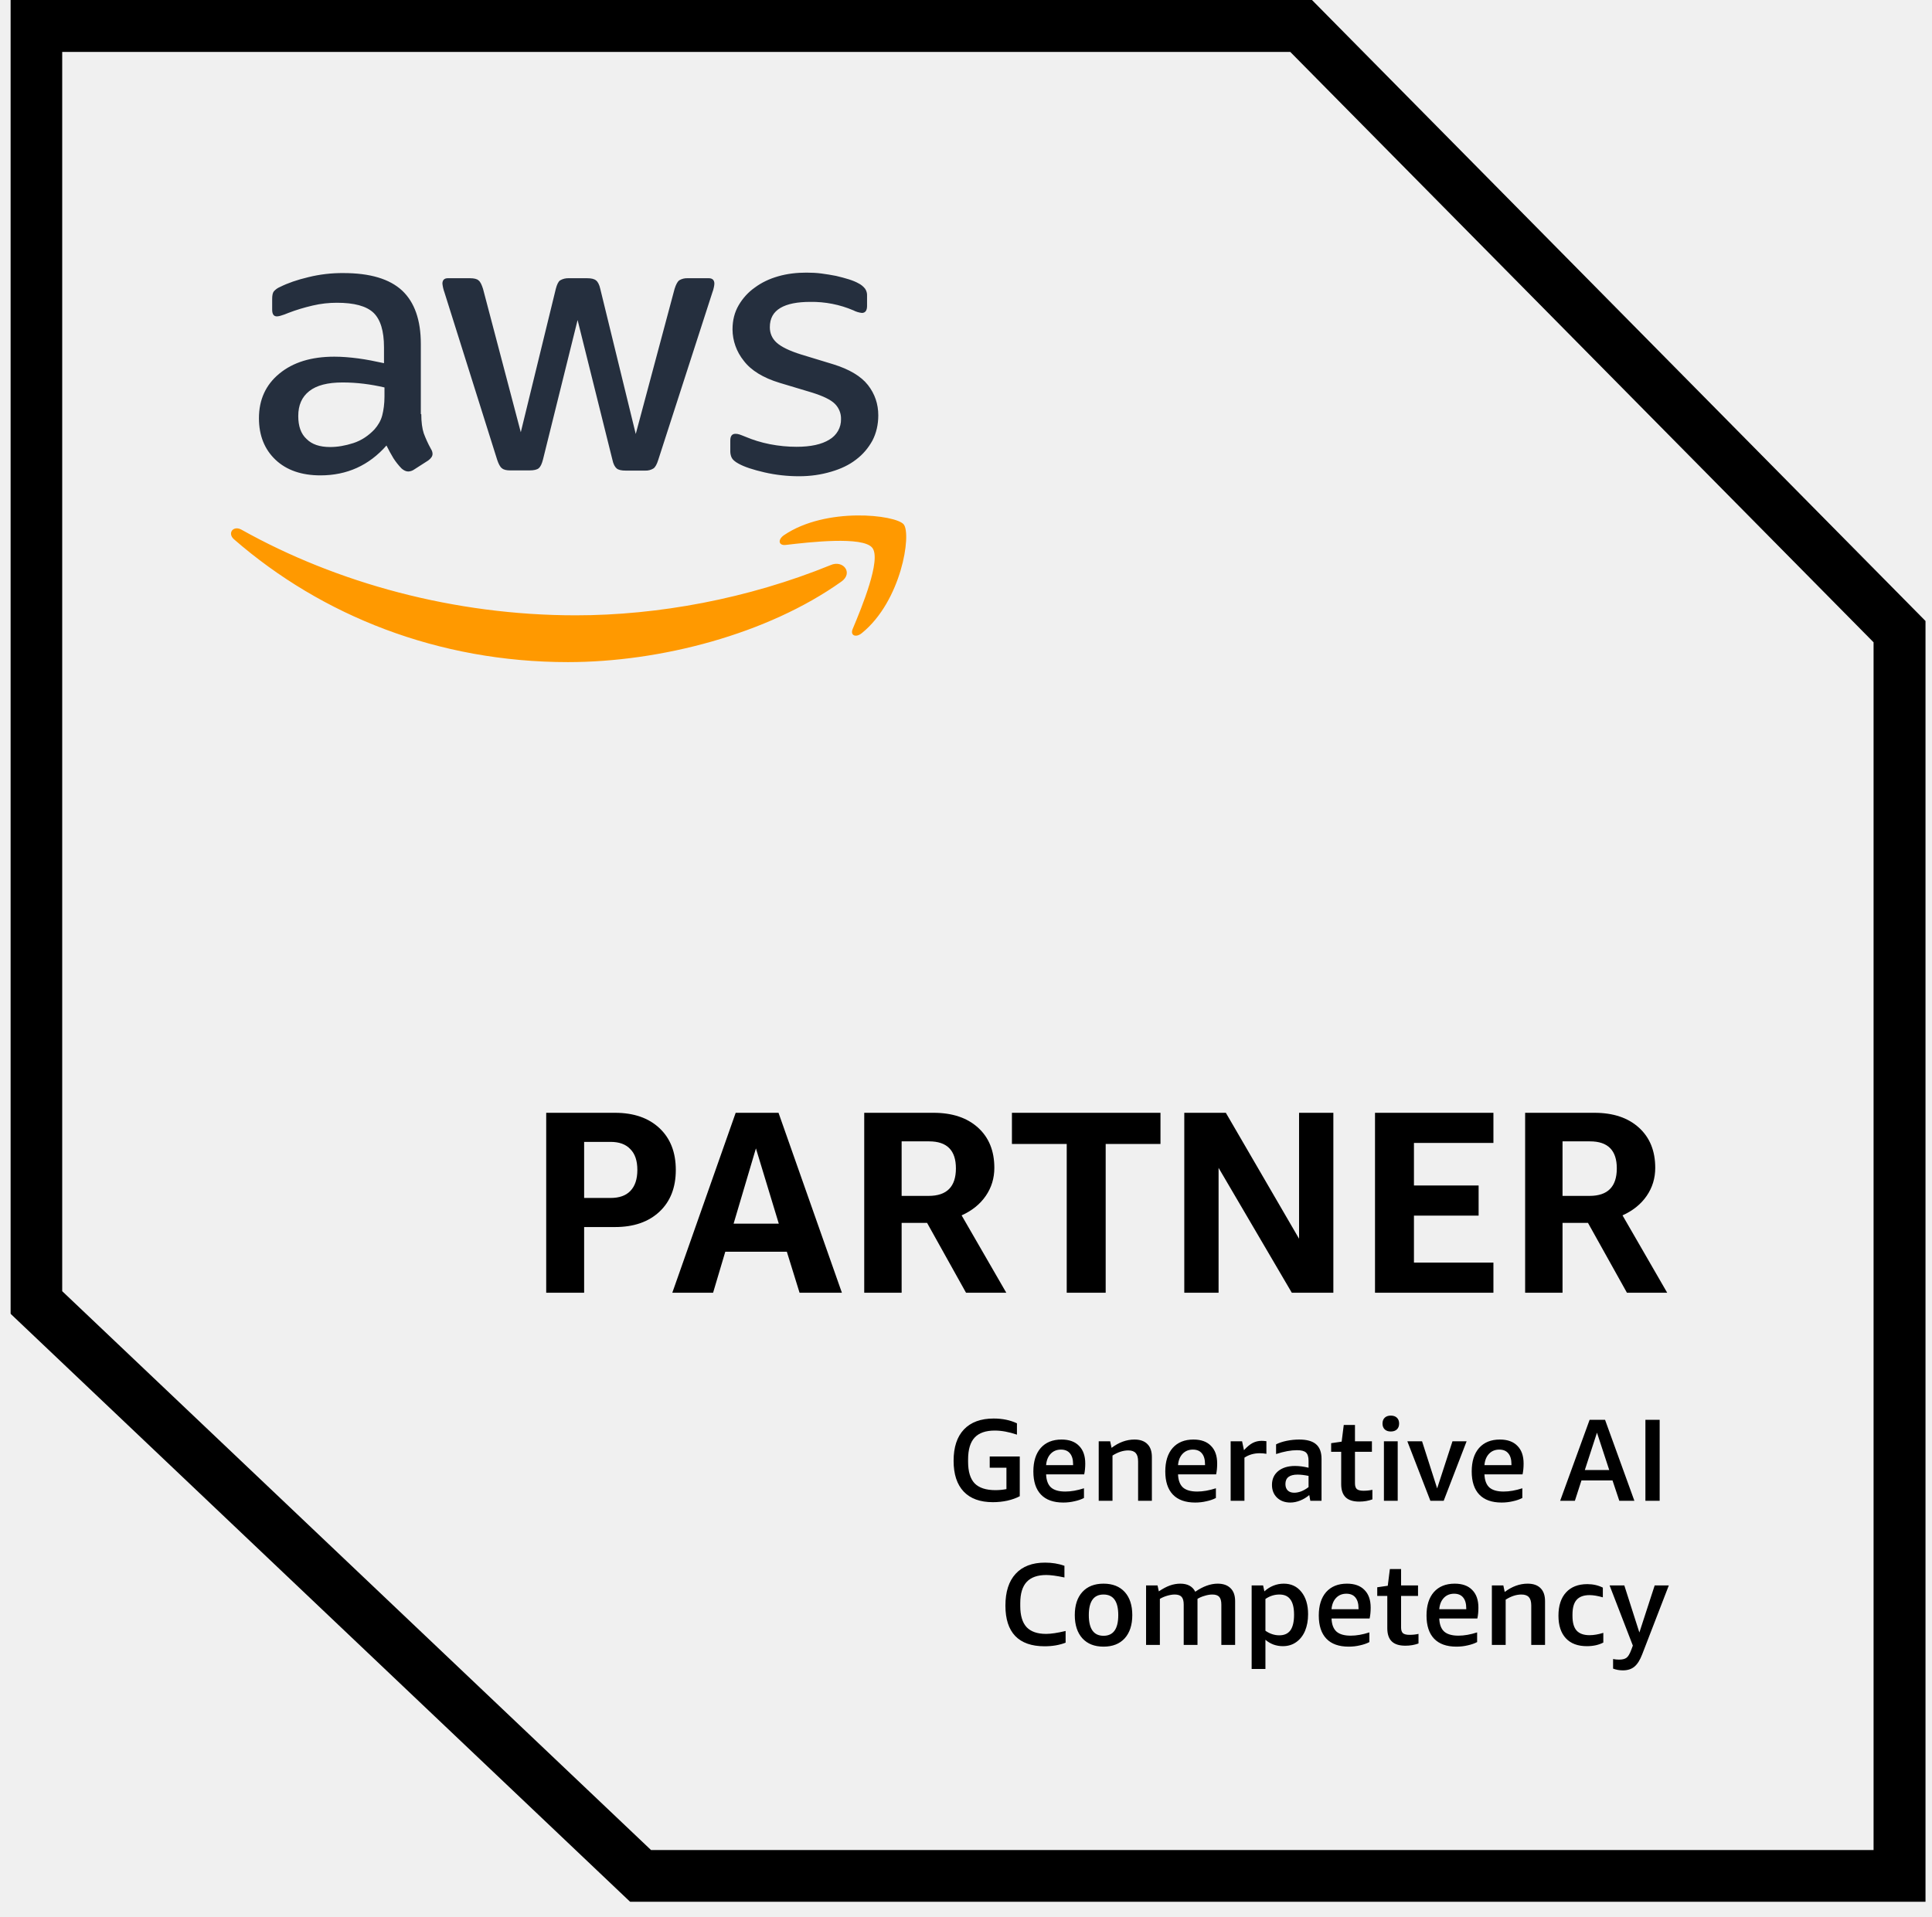
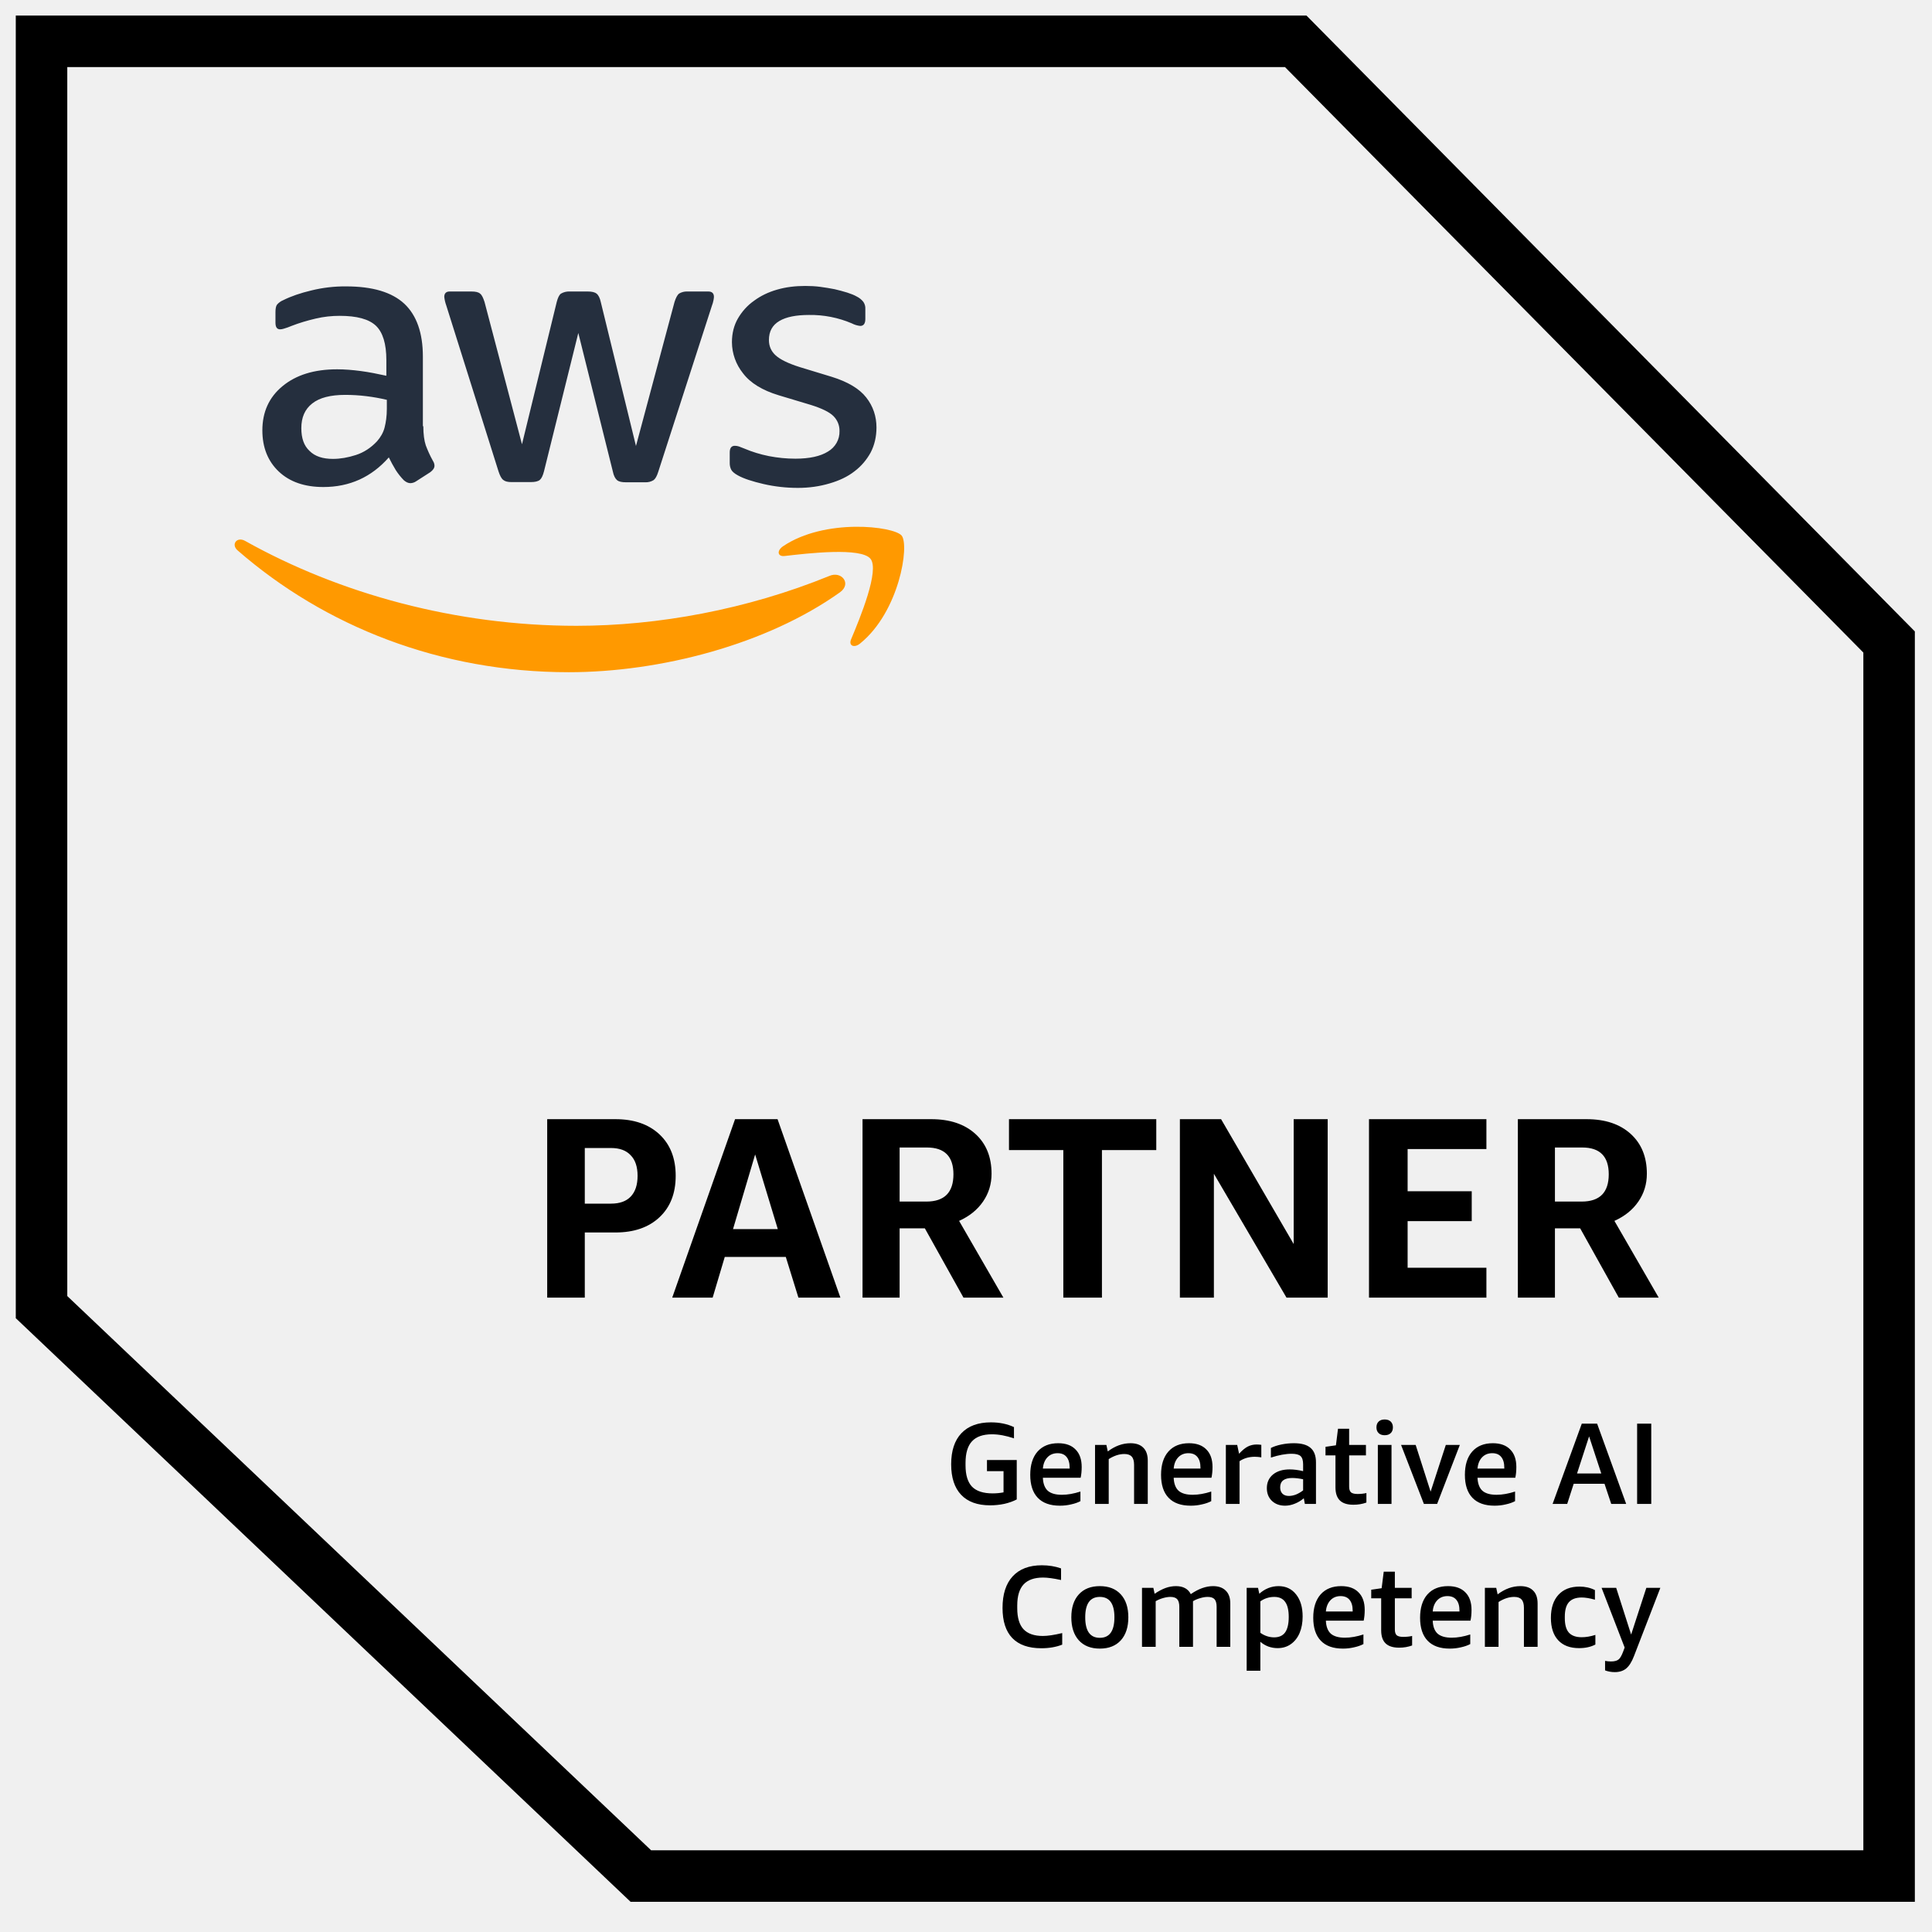
- <svg xmlns="http://www.w3.org/2000/svg" width="127" height="126" viewBox="0 0 127 126" fill="none">
-   <g clip-path="url(#clip0_31_591)">
-     <mask id="mask0_31_591" style="mask-type:luminance" maskUnits="userSpaceOnUse" x="0" y="0" width="127" height="126">
-       <path d="M127 0H0.675V125.045H127V0Z" fill="white" />
-     </mask>
-     <g mask="url(#mask0_31_591)">
-       <path d="M2.382 85.623V1.707H85.53L124.866 41.528V123.338H42.113L2.382 85.623Z" stroke="black" stroke-width="3.414" />
-       <path d="M38.398 80.673V84.992H35.905V73.162H40.429C41.658 73.162 42.631 73.498 43.348 74.169C44.065 74.841 44.424 75.757 44.424 76.918C44.424 78.078 44.065 78.994 43.348 79.665C42.631 80.337 41.658 80.673 40.429 80.673H38.398ZM38.398 78.761H40.139C40.708 78.761 41.14 78.608 41.436 78.3C41.744 77.982 41.897 77.521 41.897 76.918C41.897 76.314 41.744 75.859 41.436 75.552C41.14 75.233 40.708 75.074 40.139 75.074H38.398V78.761ZM52.559 84.992L51.723 82.295H47.677L46.875 84.992H44.194L48.36 73.162H51.176L55.342 84.992H52.559ZM48.223 80.451H51.194L49.691 75.501L48.223 80.451ZM56.81 84.992V73.162H61.368C62.598 73.162 63.571 73.486 64.288 74.135C65.005 74.784 65.363 75.666 65.363 76.781C65.363 77.464 65.175 78.078 64.8 78.625C64.424 79.171 63.895 79.598 63.212 79.905L66.148 84.992H63.502L60.942 80.4H59.269V84.992H56.81ZM59.269 78.625H61.044C62.239 78.625 62.837 78.021 62.837 76.815C62.837 75.632 62.251 75.04 61.078 75.04H59.269V78.625ZM70.121 84.992V75.21H66.519V73.162H76.284V75.21H72.682V84.992H70.121ZM80.103 76.781V84.992H77.849V73.162H80.581L85.394 81.441V73.162H87.648V84.992H84.917L80.103 76.781ZM90.386 84.992V73.162H98.17V75.142H92.946V77.942H97.197V79.922H92.946V83.012H98.17V84.992H90.386ZM100.255 84.992V73.162H104.813C106.042 73.162 107.015 73.486 107.732 74.135C108.449 74.784 108.807 75.666 108.807 76.781C108.807 77.464 108.62 78.078 108.244 78.625C107.868 79.171 107.339 79.598 106.656 79.905L109.593 84.992H106.947L104.386 80.4H102.713V84.992H100.255ZM102.713 78.625H104.488C105.684 78.625 106.281 78.021 106.281 76.815C106.281 75.632 105.695 75.04 104.522 75.04H102.713V78.625Z" fill="black" />
-       <path d="M65.436 97.971C65.681 97.971 65.922 97.948 66.158 97.902V96.496H65.059V95.759H67.034V98.37C66.803 98.493 66.532 98.591 66.219 98.662C65.912 98.729 65.594 98.762 65.267 98.762C64.427 98.762 63.787 98.529 63.346 98.063C62.906 97.597 62.685 96.924 62.685 96.043C62.685 95.147 62.911 94.461 63.361 93.984C63.817 93.503 64.47 93.262 65.32 93.262C65.894 93.262 66.404 93.367 66.849 93.577V94.322C66.322 94.143 65.835 94.053 65.39 94.053C64.796 94.053 64.355 94.207 64.068 94.514C63.782 94.821 63.638 95.301 63.638 95.95V96.112C63.638 96.752 63.782 97.223 64.068 97.525C64.36 97.822 64.816 97.971 65.436 97.971ZM68.766 96.934C68.781 97.323 68.888 97.61 69.088 97.794C69.293 97.973 69.606 98.063 70.025 98.063C70.404 98.063 70.814 97.991 71.255 97.848V98.486C71.08 98.578 70.873 98.65 70.632 98.701C70.397 98.757 70.151 98.786 69.895 98.786C69.25 98.786 68.76 98.611 68.428 98.263C68.095 97.915 67.928 97.408 67.928 96.742C67.928 96.082 68.09 95.567 68.412 95.198C68.74 94.829 69.196 94.644 69.78 94.644C70.281 94.644 70.666 94.783 70.932 95.06C71.203 95.331 71.339 95.718 71.339 96.22C71.339 96.486 71.316 96.724 71.27 96.934H68.766ZM69.741 95.305C69.465 95.305 69.239 95.398 69.065 95.582C68.891 95.766 68.791 96.014 68.766 96.327H70.54V96.265C70.54 95.954 70.471 95.715 70.333 95.551C70.2 95.388 70.002 95.305 69.741 95.305ZM74.813 98.67V96.082C74.813 95.83 74.762 95.649 74.659 95.536C74.557 95.418 74.393 95.359 74.168 95.359C73.83 95.359 73.484 95.472 73.13 95.697V98.67H72.224V94.76H72.977L73.069 95.19C73.55 94.827 74.052 94.644 74.575 94.644C74.949 94.644 75.233 94.745 75.427 94.945C75.622 95.139 75.719 95.423 75.719 95.797V98.67H74.813ZM77.438 96.934C77.453 97.323 77.561 97.61 77.76 97.794C77.965 97.973 78.278 98.063 78.698 98.063C79.077 98.063 79.486 97.991 79.927 97.848V98.486C79.753 98.578 79.545 98.65 79.305 98.701C79.069 98.757 78.823 98.786 78.567 98.786C77.922 98.786 77.433 98.611 77.1 98.263C76.767 97.915 76.6 97.408 76.6 96.742C76.6 96.082 76.762 95.567 77.084 95.198C77.412 94.829 77.868 94.644 78.452 94.644C78.954 94.644 79.338 94.783 79.604 95.06C79.876 95.331 80.011 95.718 80.011 96.22C80.011 96.486 79.988 96.724 79.942 96.934H77.438ZM78.413 95.305C78.137 95.305 77.912 95.398 77.737 95.582C77.563 95.766 77.463 96.014 77.438 96.327H79.212V96.265C79.212 95.954 79.143 95.715 79.005 95.551C78.872 95.388 78.675 95.305 78.413 95.305ZM80.897 98.67V94.76H81.649L81.772 95.344C81.977 95.118 82.169 94.96 82.348 94.867C82.527 94.776 82.722 94.729 82.932 94.729C83.029 94.729 83.134 94.737 83.247 94.752V95.582C83.103 95.556 82.957 95.544 82.809 95.544C82.43 95.544 82.094 95.641 81.803 95.835V98.67H80.897ZM86.134 98.67L86.064 98.294C85.885 98.447 85.685 98.568 85.465 98.655C85.25 98.741 85.035 98.786 84.82 98.786C84.461 98.786 84.169 98.677 83.944 98.463C83.724 98.248 83.613 97.969 83.613 97.625C83.613 97.246 83.749 96.944 84.021 96.719C84.297 96.494 84.666 96.381 85.127 96.381C85.398 96.381 85.695 96.419 86.018 96.496V96.043C86.018 95.781 85.962 95.6 85.849 95.497C85.737 95.395 85.539 95.344 85.258 95.344C84.859 95.344 84.4 95.428 83.883 95.597V94.96C84.072 94.862 84.303 94.786 84.574 94.729C84.851 94.673 85.127 94.644 85.403 94.644C85.905 94.644 86.274 94.747 86.509 94.952C86.75 95.157 86.871 95.477 86.871 95.912V98.67H86.134ZM85.073 98.14C85.222 98.14 85.378 98.109 85.542 98.048C85.706 97.981 85.864 97.889 86.018 97.771V97.034C85.747 96.978 85.506 96.949 85.296 96.949C84.764 96.949 84.497 97.157 84.497 97.571C84.497 97.751 84.548 97.892 84.651 97.994C84.754 98.092 84.894 98.14 85.073 98.14ZM90.214 98.578C89.948 98.675 89.661 98.724 89.353 98.724C88.949 98.724 88.65 98.629 88.455 98.44C88.261 98.25 88.163 97.961 88.163 97.571V95.451H87.503V94.883L88.194 94.783L88.332 93.684H89.069V94.76H90.183V95.451H89.069V97.525C89.069 97.699 89.11 97.825 89.192 97.902C89.279 97.973 89.423 98.01 89.623 98.01C89.837 98.01 90.035 97.989 90.214 97.948V98.578ZM90.972 98.67V94.76H91.878V98.67H90.972ZM91.425 94.115C91.256 94.115 91.123 94.069 91.025 93.977C90.928 93.884 90.879 93.756 90.879 93.592C90.879 93.429 90.928 93.301 91.025 93.208C91.123 93.116 91.256 93.07 91.425 93.07C91.594 93.07 91.727 93.116 91.825 93.208C91.922 93.301 91.971 93.429 91.971 93.592C91.971 93.756 91.922 93.884 91.825 93.977C91.727 94.069 91.594 94.115 91.425 94.115ZM94.026 98.67L92.512 94.76H93.48L94.471 97.856L95.478 94.76H96.407L94.901 98.67H94.026ZM97.58 96.934C97.596 97.323 97.703 97.61 97.903 97.794C98.108 97.973 98.42 98.063 98.84 98.063C99.219 98.063 99.629 97.991 100.07 97.848V98.486C99.895 98.578 99.688 98.65 99.448 98.701C99.211 98.757 98.966 98.786 98.71 98.786C98.064 98.786 97.576 98.611 97.242 98.263C96.91 97.915 96.743 97.408 96.743 96.742C96.743 96.082 96.904 95.567 97.227 95.198C97.555 94.829 98.01 94.644 98.595 94.644C99.096 94.644 99.481 94.783 99.747 95.06C100.018 95.331 100.154 95.718 100.154 96.22C100.154 96.486 100.131 96.724 100.085 96.934H97.58ZM98.556 95.305C98.28 95.305 98.054 95.398 97.88 95.582C97.706 95.766 97.606 96.014 97.58 96.327H99.355V96.265C99.355 95.954 99.286 95.715 99.147 95.551C99.014 95.388 98.817 95.305 98.556 95.305ZM106.445 98.67L105.999 97.334H103.956L103.525 98.67H102.557L104.493 93.347H105.508L107.436 98.67H106.445ZM104.178 96.65H105.784L104.977 94.191L104.178 96.65ZM108.161 98.67V93.347H109.098V98.67H108.161ZM70.048 107.999C69.643 108.157 69.182 108.236 68.665 108.236C67.815 108.236 67.172 108.011 66.737 107.561C66.306 107.11 66.091 106.444 66.091 105.563C66.091 104.657 66.314 103.96 66.76 103.474C67.21 102.982 67.856 102.736 68.696 102.736C69.156 102.736 69.582 102.805 69.971 102.944V103.712C69.464 103.604 69.067 103.55 68.78 103.55C68.201 103.55 67.771 103.702 67.49 104.004C67.208 104.306 67.067 104.772 67.067 105.402V105.587C67.067 106.211 67.205 106.675 67.482 106.977C67.763 107.274 68.191 107.422 68.765 107.422C69.087 107.422 69.515 107.358 70.048 107.23V107.999ZM72.541 108.26C71.947 108.26 71.484 108.078 71.151 107.714C70.818 107.346 70.651 106.836 70.651 106.186C70.651 105.535 70.818 105.028 71.151 104.664C71.484 104.301 71.947 104.119 72.541 104.119C73.135 104.119 73.599 104.301 73.932 104.664C74.264 105.028 74.431 105.535 74.431 106.186C74.431 106.836 74.264 107.346 73.932 107.714C73.599 108.078 73.135 108.26 72.541 108.26ZM72.541 107.546C73.186 107.546 73.509 107.092 73.509 106.186C73.509 105.284 73.186 104.833 72.541 104.833C71.896 104.833 71.573 105.284 71.573 106.186C71.573 107.092 71.896 107.546 72.541 107.546ZM80.285 108.145V105.494C80.285 105.259 80.238 105.089 80.147 104.987C80.054 104.885 79.903 104.833 79.693 104.833C79.534 104.833 79.365 104.862 79.186 104.918C79.007 104.969 78.85 105.036 78.717 105.118V108.145H77.811V105.494C77.811 105.259 77.765 105.089 77.673 104.987C77.581 104.885 77.429 104.833 77.219 104.833C77.071 104.833 76.91 104.86 76.736 104.91C76.567 104.957 76.403 105.025 76.244 105.118V108.145H75.337V104.234H76.09L76.175 104.626C76.431 104.452 76.671 104.324 76.897 104.242C77.127 104.16 77.358 104.119 77.588 104.119C78.064 104.119 78.392 104.296 78.571 104.649C79.084 104.296 79.575 104.119 80.046 104.119C80.41 104.119 80.691 104.219 80.891 104.419C81.091 104.613 81.191 104.897 81.191 105.272V108.145H80.285ZM82.277 109.727V104.234H83.029L83.114 104.626C83.293 104.462 83.49 104.337 83.706 104.25C83.926 104.162 84.153 104.119 84.389 104.119C84.876 104.119 85.262 104.301 85.549 104.664C85.841 105.028 85.987 105.517 85.987 106.131C85.987 106.541 85.92 106.905 85.787 107.223C85.654 107.535 85.462 107.781 85.211 107.96C84.96 108.139 84.666 108.229 84.328 108.229C84.112 108.229 83.906 108.193 83.706 108.121C83.506 108.044 83.332 107.939 83.183 107.807V109.727H82.277ZM84.105 104.833C83.772 104.833 83.465 104.931 83.183 105.126V107.215C83.47 107.414 83.775 107.515 84.097 107.515C84.425 107.515 84.668 107.404 84.827 107.184C84.986 106.959 85.065 106.619 85.065 106.162C85.065 105.712 84.986 105.379 84.827 105.164C84.674 104.944 84.433 104.833 84.105 104.833ZM87.528 106.409C87.543 106.798 87.651 107.084 87.851 107.268C88.055 107.448 88.368 107.538 88.788 107.538C89.167 107.538 89.577 107.466 90.016 107.323V107.96C89.843 108.052 89.635 108.124 89.394 108.176C89.159 108.232 88.913 108.26 88.657 108.26C88.012 108.26 87.522 108.086 87.19 107.737C86.857 107.389 86.69 106.882 86.69 106.216C86.69 105.556 86.852 105.041 87.174 104.672C87.503 104.304 87.958 104.119 88.542 104.119C89.044 104.119 89.427 104.257 89.694 104.534C89.966 104.805 90.101 105.192 90.101 105.694C90.101 105.96 90.078 106.199 90.032 106.409H87.528ZM88.504 104.78C88.227 104.78 88.002 104.872 87.827 105.056C87.653 105.241 87.553 105.489 87.528 105.801H89.303V105.74C89.303 105.428 89.233 105.19 89.095 105.025C88.962 104.862 88.764 104.78 88.504 104.78ZM93.245 108.052C92.979 108.149 92.692 108.198 92.384 108.198C91.98 108.198 91.68 108.104 91.486 107.914C91.291 107.725 91.194 107.435 91.194 107.046V104.926H90.533V104.357L91.225 104.257L91.363 103.159H92.1V104.234H93.214V104.926H92.1V107C92.1 107.174 92.141 107.299 92.223 107.377C92.31 107.448 92.454 107.484 92.654 107.484C92.868 107.484 93.066 107.463 93.245 107.422V108.052ZM94.61 106.409C94.625 106.798 94.732 107.084 94.932 107.268C95.137 107.448 95.449 107.538 95.869 107.538C96.248 107.538 96.658 107.466 97.099 107.323V107.96C96.924 108.052 96.717 108.124 96.477 108.176C96.241 108.232 95.995 108.26 95.739 108.26C95.094 108.26 94.605 108.086 94.271 107.737C93.939 107.389 93.772 106.882 93.772 106.216C93.772 105.556 93.933 105.041 94.256 104.672C94.584 104.304 95.04 104.119 95.624 104.119C96.126 104.119 96.51 104.257 96.776 104.534C97.047 104.805 97.183 105.192 97.183 105.694C97.183 105.96 97.16 106.199 97.114 106.409H94.61ZM95.585 104.78C95.309 104.78 95.084 104.872 94.909 105.056C94.735 105.241 94.635 105.489 94.61 105.801H96.384V105.74C96.384 105.428 96.315 105.19 96.177 105.025C96.044 104.862 95.846 104.78 95.585 104.78ZM100.657 108.145V105.556C100.657 105.305 100.606 105.123 100.503 105.01C100.401 104.893 100.237 104.833 100.012 104.833C99.673 104.833 99.328 104.946 98.975 105.171V108.145H98.068V104.234H98.821L98.913 104.664C99.395 104.301 99.897 104.119 100.419 104.119C100.793 104.119 101.077 104.219 101.271 104.419C101.466 104.613 101.563 104.897 101.563 105.272V108.145H100.657ZM105.394 107.991C105.092 108.149 104.731 108.229 104.311 108.229C103.712 108.229 103.251 108.055 102.929 107.707C102.606 107.358 102.445 106.864 102.445 106.224C102.445 105.569 102.611 105.059 102.944 104.695C103.277 104.331 103.743 104.15 104.342 104.15C104.716 104.15 105.056 104.226 105.363 104.38V105.018C105.021 104.92 104.729 104.872 104.488 104.872C104.104 104.872 103.82 104.977 103.635 105.187C103.456 105.392 103.367 105.712 103.367 106.147V106.247C103.367 106.677 103.456 106.994 103.635 107.2C103.82 107.404 104.104 107.507 104.488 107.507C104.764 107.507 105.067 107.455 105.394 107.353V107.991ZM107.335 108.191L105.806 104.234H106.774L107.764 107.33L108.771 104.234H109.7L107.949 108.767C107.806 109.14 107.637 109.41 107.442 109.573C107.247 109.737 106.994 109.819 106.682 109.819C106.451 109.819 106.236 109.781 106.036 109.704V109.074C106.159 109.099 106.29 109.113 106.428 109.113C106.648 109.113 106.812 109.072 106.92 108.99C107.027 108.913 107.132 108.736 107.235 108.46L107.335 108.191Z" fill="black" />
-       <path d="M27.693 27.224C27.693 27.752 27.752 28.178 27.856 28.49C27.974 28.804 28.122 29.147 28.329 29.518C28.403 29.631 28.433 29.745 28.433 29.845C28.433 29.987 28.344 30.13 28.151 30.273L27.221 30.87C27.109 30.949 26.975 30.993 26.837 30.999C26.689 30.999 26.541 30.928 26.395 30.799C26.196 30.593 26.018 30.369 25.864 30.13C25.698 29.857 25.546 29.576 25.405 29.29C24.255 30.599 22.807 31.254 21.065 31.254C19.826 31.254 18.836 30.913 18.113 30.23C17.39 29.545 17.022 28.635 17.022 27.495C17.022 26.285 17.464 25.3 18.365 24.562C19.265 23.821 20.46 23.45 21.98 23.45C22.483 23.45 22.999 23.493 23.545 23.564C24.092 23.636 24.654 23.75 25.242 23.878V22.838C25.242 21.755 25.008 21 24.549 20.56C24.077 20.117 23.28 19.905 22.145 19.905C21.627 19.905 21.094 19.96 20.549 20.089C20.003 20.217 19.471 20.374 18.955 20.574C18.786 20.647 18.613 20.709 18.437 20.76C18.361 20.783 18.282 20.797 18.202 20.801C17.995 20.801 17.891 20.658 17.891 20.36V19.662C17.891 19.434 17.921 19.263 17.995 19.163C18.107 19.033 18.248 18.931 18.409 18.865C18.925 18.608 19.544 18.394 20.268 18.223C21.02 18.037 21.795 17.946 22.572 17.953C24.329 17.953 25.612 18.338 26.439 19.108C27.251 19.875 27.663 21.043 27.663 22.61V27.224H27.693ZM21.701 29.39C22.187 29.39 22.689 29.304 23.221 29.133C23.752 28.962 24.225 28.649 24.623 28.223C24.86 27.952 25.037 27.652 25.126 27.309C25.213 26.968 25.274 26.555 25.274 26.071V25.473C24.826 25.368 24.372 25.287 23.915 25.231C23.454 25.174 22.991 25.146 22.527 25.145C21.538 25.145 20.815 25.331 20.327 25.716C19.84 26.1 19.606 26.64 19.606 27.352C19.606 28.021 19.781 28.521 20.151 28.861C20.504 29.218 21.02 29.39 21.701 29.39ZM33.555 30.928C33.289 30.928 33.111 30.885 32.993 30.785C32.875 30.699 32.771 30.499 32.682 30.23L29.215 19.22C29.147 19.035 29.103 18.844 29.082 18.649C29.082 18.421 29.2 18.292 29.435 18.292H30.883C31.162 18.292 31.355 18.337 31.456 18.435C31.576 18.52 31.665 18.72 31.752 18.991L34.234 28.419L36.536 18.991C36.611 18.706 36.699 18.52 36.816 18.435C36.993 18.33 37.2 18.28 37.408 18.292H38.587C38.868 18.292 39.061 18.337 39.179 18.435C39.296 18.52 39.401 18.72 39.459 18.991L41.791 28.533L44.344 18.991C44.433 18.706 44.537 18.52 44.64 18.435C44.812 18.33 45.013 18.28 45.216 18.292H46.59C46.825 18.292 46.959 18.408 46.959 18.649C46.959 18.72 46.943 18.792 46.928 18.877C46.905 18.999 46.87 19.118 46.825 19.234L43.268 30.242C43.179 30.528 43.076 30.712 42.958 30.797C42.791 30.901 42.595 30.951 42.397 30.94H41.127C40.847 30.94 40.655 30.897 40.535 30.797C40.418 30.697 40.315 30.512 40.257 30.227L37.968 21.041L35.693 30.212C35.619 30.498 35.532 30.683 35.416 30.783C35.296 30.883 35.089 30.926 34.824 30.926L33.555 30.928ZM52.522 31.311C51.755 31.311 50.987 31.226 50.25 31.056C49.512 30.885 48.937 30.699 48.552 30.485C48.315 30.358 48.154 30.216 48.095 30.087C48.037 29.961 48.007 29.825 48.006 29.688V28.962C48.006 28.663 48.125 28.521 48.345 28.521C48.434 28.521 48.522 28.535 48.611 28.564C48.7 28.592 48.833 28.649 48.981 28.706C49.482 28.92 50.028 29.09 50.605 29.204C51.195 29.318 51.77 29.375 52.361 29.375C53.29 29.375 54.015 29.218 54.516 28.904C54.756 28.764 54.954 28.565 55.089 28.328C55.224 28.09 55.291 27.823 55.284 27.552C55.289 27.369 55.257 27.186 55.188 27.015C55.12 26.844 55.017 26.687 54.886 26.555C54.62 26.285 54.117 26.043 53.394 25.814L51.254 25.172C50.176 24.845 49.379 24.362 48.892 23.721C48.416 23.13 48.156 22.404 48.152 21.655C48.152 21.058 48.287 20.531 48.552 20.075C48.818 19.619 49.171 19.22 49.615 18.908C50.059 18.579 50.558 18.337 51.15 18.167C51.742 17.996 52.362 17.924 53.011 17.924C53.334 17.924 53.675 17.939 54 17.982C54.339 18.024 54.647 18.081 54.958 18.139C55.254 18.21 55.535 18.281 55.8 18.365C56.066 18.451 56.273 18.537 56.421 18.622C56.595 18.707 56.747 18.829 56.865 18.979C56.96 19.118 57.006 19.282 56.996 19.448V20.117C56.996 20.417 56.878 20.574 56.656 20.574C56.459 20.552 56.269 20.494 56.095 20.403C55.204 20.023 54.237 19.833 53.262 19.848C52.421 19.848 51.755 19.974 51.298 20.246C50.84 20.517 50.605 20.929 50.605 21.512C50.605 21.912 50.753 22.255 51.048 22.524C51.343 22.795 51.888 23.067 52.67 23.309L54.768 23.948C55.829 24.276 56.598 24.733 57.055 25.316C57.512 25.9 57.734 26.569 57.734 27.309C57.734 27.921 57.601 28.478 57.351 28.962C57.085 29.447 56.73 29.873 56.273 30.216C55.814 30.573 55.269 30.828 54.634 31.013C53.969 31.211 53.277 31.311 52.522 31.311Z" fill="#252F3E" />
-       <path d="M55.313 38.234C50.456 41.695 43.399 43.531 37.333 43.531C28.83 43.531 21.17 40.498 15.381 35.456C14.925 35.058 15.337 34.516 15.884 34.83C22.143 38.332 29.864 40.455 37.849 40.455C43.238 40.455 49.156 39.372 54.605 37.151C55.416 36.794 56.11 37.663 55.313 38.234ZM57.336 36.011C56.715 35.244 53.23 35.641 51.651 35.827C51.18 35.884 51.106 35.484 51.535 35.185C54.309 33.306 58.871 33.846 59.402 34.473C59.933 35.115 59.254 39.515 56.656 41.622C56.258 41.95 55.873 41.779 56.051 41.353C56.643 39.943 57.956 36.767 57.336 36.011Z" fill="#FF9900" />
-     </g>
-   </g>
-   <defs>
-     <clipPath id="clip0_31_591">
-       <rect width="126.325" height="125.536" fill="white" transform="translate(0.674805)" />
-     </clipPath>
-   </defs>
+ <svg xmlns="http://www.w3.org/2000/svg" width="124" height="124" viewBox="0 0 124 124" fill="none">
+   <path fill-rule="evenodd" clip-rule="evenodd" d="M1.013 1H83.854L122.899 40.526V122.061H40.471L1.013 84.604V1ZM4.318 4.305V83.184L41.79 118.755H119.594V41.883L82.473 4.305H4.318Z" fill="black" />
+   <path d="M37.533 79.103V83.284H35.12V71.831H39.5C40.69 71.831 41.632 72.156 42.326 72.806C43.02 73.456 43.367 74.343 43.367 75.467C43.367 76.591 43.02 77.477 42.326 78.127C41.632 78.778 40.69 79.103 39.5 79.103H37.533ZM37.533 77.252H39.219C39.77 77.252 40.189 77.103 40.475 76.805C40.773 76.497 40.921 76.051 40.921 75.467C40.921 74.883 40.773 74.442 40.475 74.144C40.189 73.836 39.77 73.682 39.219 73.682H37.533V77.252ZM51.244 83.284L50.434 80.672H46.517L45.74 83.284H43.145L47.178 71.831H49.905L53.938 83.284H51.244ZM47.046 78.888H49.921L48.467 74.095L47.046 78.888ZM55.359 83.284V71.831H59.772C60.962 71.831 61.904 72.145 62.598 72.773C63.292 73.401 63.64 74.255 63.64 75.334C63.64 75.996 63.458 76.591 63.094 77.119C62.731 77.648 62.218 78.061 61.557 78.359L64.4 83.284H61.838L59.359 78.838H57.739V83.284H55.359ZM57.739 77.119H59.458C60.615 77.119 61.194 76.535 61.194 75.368C61.194 74.222 60.626 73.649 59.491 73.649H57.739V77.119ZM68.246 83.284V73.814H64.759V71.831H74.212V73.814H70.725V83.284H68.246ZM77.91 75.334V83.284H75.728V71.831H78.372L83.032 79.846V71.831H85.214V83.284H82.57L77.91 75.334ZM87.865 83.284V71.831H95.401V73.748H90.344V76.458H94.459V78.376H90.344V81.367H95.401V83.284H87.865ZM97.42 83.284V71.831H101.832C103.023 71.831 103.964 72.145 104.658 72.773C105.352 73.401 105.699 74.255 105.699 75.334C105.699 75.996 105.518 76.591 105.154 77.119C104.791 77.648 104.278 78.061 103.617 78.359L106.46 83.284H103.898L101.419 78.838H99.799V83.284H97.42ZM99.799 77.119H101.518C102.675 77.119 103.253 76.535 103.253 75.368C103.253 74.222 102.686 73.649 101.551 73.649H99.799V77.119Z" fill="black" />
+   <path d="M63.71 95.849C63.948 95.849 64.181 95.827 64.409 95.783V94.421H63.346V93.707H65.257V96.236C65.034 96.355 64.771 96.449 64.469 96.519C64.171 96.583 63.864 96.615 63.547 96.615C62.733 96.615 62.114 96.39 61.687 95.939C61.261 95.488 61.048 94.836 61.048 93.983C61.048 93.115 61.266 92.451 61.702 91.99C62.143 91.524 62.776 91.29 63.599 91.29C64.154 91.29 64.647 91.392 65.079 91.595V92.317C64.568 92.144 64.097 92.056 63.666 92.056C63.09 92.056 62.664 92.205 62.386 92.503C62.109 92.8 61.97 93.264 61.97 93.893V94.05C61.97 94.669 62.109 95.125 62.386 95.418C62.669 95.706 63.11 95.849 63.71 95.849ZM66.934 94.846C66.949 95.222 67.053 95.5 67.246 95.678C67.445 95.852 67.747 95.939 68.154 95.939C68.52 95.939 68.917 95.869 69.344 95.731V96.347C69.175 96.437 68.974 96.507 68.741 96.556C68.513 96.611 68.275 96.638 68.027 96.638C67.403 96.638 66.929 96.469 66.607 96.132C66.284 95.795 66.123 95.304 66.123 94.659C66.123 94.02 66.279 93.522 66.592 93.165C66.909 92.808 67.35 92.629 67.916 92.629C68.401 92.629 68.773 92.763 69.031 93.031C69.294 93.293 69.425 93.668 69.425 94.154C69.425 94.411 69.403 94.642 69.358 94.846H66.934ZM67.879 93.269C67.611 93.269 67.392 93.358 67.224 93.536C67.055 93.715 66.959 93.955 66.934 94.258H68.652V94.198C68.652 93.896 68.585 93.665 68.451 93.506C68.322 93.348 68.131 93.269 67.879 93.269ZM72.788 96.526V94.02C72.788 93.777 72.739 93.601 72.64 93.492C72.541 93.378 72.382 93.321 72.164 93.321C71.837 93.321 71.502 93.43 71.16 93.648V96.526H70.282V92.74H71.011L71.1 93.157C71.566 92.805 72.052 92.629 72.558 92.629C72.92 92.629 73.195 92.726 73.383 92.919C73.572 93.107 73.666 93.382 73.666 93.745V96.526H72.788ZM75.33 94.846C75.345 95.222 75.449 95.5 75.642 95.678C75.841 95.852 76.143 95.939 76.549 95.939C76.916 95.939 77.313 95.869 77.74 95.731V96.347C77.571 96.437 77.37 96.507 77.137 96.556C76.909 96.611 76.671 96.638 76.423 96.638C75.798 96.638 75.325 96.469 75.003 96.132C74.68 95.795 74.519 95.304 74.519 94.659C74.519 94.02 74.675 93.522 74.988 93.165C75.305 92.808 75.746 92.629 76.311 92.629C76.797 92.629 77.169 92.763 77.427 93.031C77.69 93.293 77.822 93.668 77.822 94.154C77.822 94.411 77.799 94.642 77.754 94.846H75.33ZM76.274 93.269C76.007 93.269 75.788 93.358 75.62 93.536C75.451 93.715 75.355 93.955 75.33 94.258H77.048V94.198C77.048 93.896 76.981 93.665 76.847 93.506C76.718 93.348 76.527 93.269 76.274 93.269ZM78.678 96.526V92.74H79.407L79.526 93.306C79.724 93.088 79.91 92.934 80.083 92.844C80.257 92.756 80.446 92.711 80.649 92.711C80.743 92.711 80.845 92.718 80.954 92.733V93.536C80.815 93.512 80.673 93.499 80.53 93.499C80.163 93.499 79.838 93.594 79.556 93.781V96.526H78.678ZM83.749 96.526L83.681 96.162C83.508 96.31 83.314 96.427 83.101 96.511C82.893 96.595 82.684 96.638 82.477 96.638C82.13 96.638 81.847 96.533 81.629 96.325C81.416 96.118 81.309 95.847 81.309 95.514C81.309 95.147 81.44 94.856 81.703 94.637C81.971 94.419 82.328 94.31 82.774 94.31C83.037 94.31 83.324 94.347 83.637 94.421V93.983C83.637 93.73 83.582 93.554 83.473 93.454C83.364 93.356 83.173 93.306 82.901 93.306C82.514 93.306 82.07 93.388 81.569 93.551V92.934C81.753 92.84 81.976 92.766 82.239 92.711C82.506 92.656 82.774 92.629 83.041 92.629C83.528 92.629 83.885 92.728 84.112 92.926C84.346 93.125 84.462 93.434 84.462 93.856V96.526H83.749ZM82.722 96.013C82.866 96.013 83.017 95.983 83.176 95.924C83.334 95.859 83.488 95.77 83.637 95.656V94.942C83.374 94.888 83.141 94.86 82.938 94.86C82.422 94.86 82.164 95.061 82.164 95.462C82.164 95.636 82.214 95.773 82.313 95.871C82.412 95.966 82.548 96.013 82.722 96.013ZM87.699 96.437C87.441 96.531 87.164 96.578 86.866 96.578C86.474 96.578 86.185 96.487 85.996 96.303C85.808 96.12 85.713 95.839 85.713 95.462V93.41H85.074V92.86L85.743 92.763L85.876 91.699H86.591V92.74H87.669V93.41H86.591V95.418C86.591 95.586 86.63 95.708 86.71 95.783C86.794 95.852 86.933 95.887 87.126 95.887C87.334 95.887 87.525 95.867 87.699 95.827V96.437ZM88.433 96.526V92.74H89.31V96.526H88.433ZM88.871 92.116C88.708 92.116 88.579 92.072 88.485 91.982C88.391 91.893 88.343 91.769 88.343 91.61C88.343 91.452 88.391 91.328 88.485 91.238C88.579 91.149 88.708 91.105 88.871 91.105C89.035 91.105 89.164 91.149 89.258 91.238C89.352 91.328 89.4 91.452 89.4 91.61C89.4 91.769 89.352 91.893 89.258 91.982C89.164 92.072 89.035 92.116 88.871 92.116ZM91.389 96.526L89.924 92.74H90.861L91.82 95.738L92.795 92.74H93.695L92.237 96.526H91.389ZM94.83 94.846C94.846 95.222 94.95 95.5 95.143 95.678C95.341 95.852 95.644 95.939 96.05 95.939C96.417 95.939 96.814 95.869 97.24 95.731V96.347C97.072 96.437 96.871 96.507 96.638 96.556C96.41 96.611 96.172 96.638 95.924 96.638C95.299 96.638 94.826 96.469 94.503 96.132C94.181 95.795 94.02 95.304 94.02 94.659C94.02 94.02 94.176 93.522 94.489 93.165C94.806 92.808 95.247 92.629 95.813 92.629C96.298 92.629 96.67 92.763 96.928 93.031C97.191 93.293 97.322 93.668 97.322 94.154C97.322 94.411 97.3 94.642 97.255 94.846H94.83ZM95.775 93.269C95.508 93.269 95.289 93.358 95.121 93.536C94.952 93.715 94.856 93.955 94.83 94.258H96.549V94.198C96.549 93.896 96.481 93.665 96.348 93.506C96.219 93.348 96.028 93.269 95.775 93.269ZM103.413 96.526L102.981 95.232H101.003L100.586 96.526H99.649L101.523 91.372H102.506L104.372 96.526H103.413ZM101.218 94.57H102.773L101.992 92.19L101.218 94.57ZM105.074 96.526V91.372H105.981V96.526H105.074ZM68.175 105.557C67.783 105.711 67.337 105.788 66.836 105.788C66.013 105.788 65.391 105.57 64.97 105.133C64.553 104.697 64.345 104.052 64.345 103.199C64.345 102.322 64.561 101.648 64.992 101.177C65.428 100.701 66.053 100.463 66.866 100.463C67.312 100.463 67.724 100.529 68.101 100.664V101.408C67.61 101.303 67.226 101.251 66.948 101.251C66.388 101.251 65.971 101.398 65.698 101.69C65.426 101.983 65.289 102.433 65.289 103.043V103.222C65.289 103.827 65.423 104.276 65.691 104.568C65.964 104.856 66.378 105 66.933 105C67.246 105 67.659 104.938 68.175 104.814V105.557ZM70.589 105.811C70.014 105.811 69.565 105.634 69.243 105.282C68.921 104.925 68.76 104.432 68.76 103.802C68.76 103.173 68.921 102.682 69.243 102.33C69.565 101.978 70.014 101.801 70.589 101.801C71.164 101.801 71.613 101.978 71.935 102.33C72.258 102.682 72.419 103.173 72.419 103.802C72.419 104.432 72.258 104.925 71.935 105.282C71.613 105.634 71.164 105.811 70.589 105.811ZM70.589 105.119C71.214 105.119 71.526 104.68 71.526 103.802C71.526 102.93 71.214 102.493 70.589 102.493C69.965 102.493 69.652 102.93 69.652 103.802C69.652 104.68 69.965 105.119 70.589 105.119ZM78.086 105.699V103.133C78.086 102.905 78.041 102.741 77.952 102.642C77.863 102.543 77.717 102.493 77.513 102.493C77.359 102.493 77.196 102.521 77.022 102.575C76.849 102.625 76.698 102.689 76.569 102.768V105.699H75.691V103.133C75.691 102.905 75.646 102.741 75.557 102.642C75.468 102.543 75.322 102.493 75.118 102.493C74.975 102.493 74.819 102.518 74.65 102.567C74.486 102.612 74.328 102.679 74.174 102.768V105.699H73.296V101.913H74.025L74.107 102.292C74.355 102.124 74.588 102 74.806 101.921C75.029 101.841 75.252 101.801 75.475 101.801C75.936 101.801 76.254 101.973 76.427 102.315C76.923 101.973 77.399 101.801 77.855 101.801C78.208 101.801 78.48 101.898 78.673 102.092C78.866 102.28 78.963 102.555 78.963 102.917V105.699H78.086ZM80.014 107.231V101.913H80.743L80.825 102.292C80.998 102.134 81.189 102.012 81.398 101.928C81.611 101.843 81.832 101.801 82.06 101.801C82.531 101.801 82.905 101.978 83.183 102.33C83.465 102.682 83.606 103.155 83.606 103.75C83.606 104.146 83.542 104.499 83.413 104.806C83.284 105.109 83.098 105.347 82.856 105.52C82.613 105.694 82.328 105.781 82 105.781C81.792 105.781 81.591 105.746 81.398 105.676C81.205 105.602 81.036 105.5 80.892 105.372V107.231H80.014ZM81.785 102.493C81.462 102.493 81.165 102.587 80.892 102.776V104.798C81.169 104.992 81.465 105.089 81.777 105.089C82.094 105.089 82.33 104.982 82.484 104.769C82.637 104.551 82.714 104.221 82.714 103.78C82.714 103.344 82.637 103.021 82.484 102.813C82.335 102.6 82.102 102.493 81.785 102.493ZM85.098 104.018C85.113 104.395 85.218 104.672 85.411 104.85C85.609 105.024 85.912 105.111 86.318 105.111C86.685 105.111 87.082 105.042 87.508 104.903V105.52C87.34 105.609 87.138 105.679 86.905 105.729C86.678 105.783 86.44 105.811 86.192 105.811C85.567 105.811 85.093 105.642 84.771 105.304C84.449 104.967 84.287 104.477 84.287 103.832C84.287 103.193 84.444 102.694 84.756 102.337C85.074 101.98 85.515 101.801 86.08 101.801C86.566 101.801 86.938 101.935 87.196 102.203C87.459 102.466 87.59 102.84 87.59 103.326C87.59 103.584 87.567 103.815 87.523 104.018H85.098ZM86.043 102.441C85.775 102.441 85.557 102.531 85.388 102.709C85.22 102.888 85.123 103.128 85.098 103.43H86.817V103.371C86.817 103.069 86.749 102.838 86.616 102.679C86.487 102.521 86.295 102.441 86.043 102.441ZM90.633 105.609C90.376 105.704 90.097 105.751 89.8 105.751C89.409 105.751 89.118 105.659 88.93 105.476C88.741 105.292 88.647 105.012 88.647 104.635V102.583H88.008V102.032L88.677 101.935L88.811 100.872H89.525V101.913H90.603V102.583H89.525V104.591C89.525 104.759 89.565 104.88 89.644 104.955C89.728 105.024 89.867 105.059 90.061 105.059C90.269 105.059 90.46 105.039 90.633 105V105.609ZM91.955 104.018C91.969 104.395 92.073 104.672 92.267 104.85C92.466 105.024 92.767 105.111 93.174 105.111C93.541 105.111 93.938 105.042 94.364 104.903V105.52C94.195 105.609 93.995 105.679 93.762 105.729C93.534 105.783 93.296 105.811 93.048 105.811C92.423 105.811 91.95 105.642 91.627 105.304C91.305 104.967 91.144 104.477 91.144 103.832C91.144 103.193 91.3 102.694 91.612 102.337C91.93 101.98 92.371 101.801 92.936 101.801C93.422 101.801 93.794 101.935 94.052 102.203C94.314 102.466 94.446 102.84 94.446 103.326C94.446 103.584 94.424 103.815 94.379 104.018H91.955ZM92.899 102.441C92.631 102.441 92.413 102.531 92.245 102.709C92.076 102.888 91.979 103.128 91.955 103.43H93.672V103.371C93.672 103.069 93.606 102.838 93.471 102.679C93.343 102.521 93.152 102.441 92.899 102.441ZM97.809 105.699V103.193C97.809 102.949 97.76 102.774 97.66 102.664C97.562 102.55 97.403 102.493 97.185 102.493C96.857 102.493 96.523 102.602 96.18 102.82V105.699H95.303V101.913H96.031L96.121 102.33C96.587 101.978 97.073 101.801 97.578 101.801C97.941 101.801 98.216 101.898 98.404 102.092C98.593 102.28 98.687 102.555 98.687 102.917V105.699H97.809ZM102.395 105.55C102.103 105.704 101.753 105.781 101.347 105.781C100.767 105.781 100.321 105.612 100.008 105.275C99.696 104.938 99.54 104.459 99.54 103.839C99.54 103.205 99.701 102.712 100.023 102.359C100.345 102.007 100.796 101.831 101.377 101.831C101.739 101.831 102.068 101.905 102.366 102.054V102.672C102.034 102.577 101.751 102.531 101.518 102.531C101.146 102.531 100.871 102.632 100.692 102.836C100.519 103.034 100.433 103.344 100.433 103.765V103.861C100.433 104.278 100.519 104.585 100.692 104.784C100.871 104.982 101.146 105.081 101.518 105.081C101.786 105.081 102.078 105.032 102.395 104.932V105.55ZM104.274 105.743L102.794 101.913H103.731L104.69 104.91L105.665 101.913H106.564L104.869 106.301C104.73 106.663 104.566 106.923 104.378 107.082C104.189 107.241 103.944 107.32 103.642 107.32C103.419 107.32 103.21 107.283 103.017 107.209V106.599C103.136 106.623 103.262 106.636 103.396 106.636C103.609 106.636 103.768 106.596 103.872 106.517C103.976 106.443 104.078 106.271 104.177 106.004L104.274 105.743Z" fill="black" />
+   <path d="M27.17 27.356C27.17 27.867 27.227 28.28 27.327 28.583C27.442 28.887 27.585 29.218 27.785 29.578C27.857 29.686 27.886 29.797 27.886 29.894C27.886 30.032 27.8 30.17 27.614 30.308L26.713 30.887C26.604 30.963 26.475 31.006 26.341 31.011C26.197 31.011 26.054 30.942 25.913 30.818C25.72 30.618 25.548 30.401 25.399 30.17C25.239 29.905 25.091 29.634 24.955 29.357C23.841 30.624 22.439 31.258 20.753 31.258C19.553 31.258 18.595 30.928 17.895 30.267C17.195 29.604 16.839 28.723 16.839 27.619C16.839 26.448 17.267 25.494 18.139 24.779C19.011 24.062 20.167 23.703 21.639 23.703C22.126 23.703 22.625 23.744 23.154 23.814C23.684 23.883 24.228 23.993 24.797 24.117V23.11C24.797 22.062 24.57 21.331 24.126 20.905C23.669 20.476 22.898 20.271 21.798 20.271C21.297 20.271 20.781 20.324 20.253 20.449C19.725 20.573 19.209 20.725 18.71 20.919C18.547 20.989 18.379 21.049 18.208 21.098C18.135 21.121 18.058 21.134 17.981 21.138C17.78 21.138 17.68 21 17.68 20.711V20.036C17.68 19.815 17.709 19.649 17.78 19.552C17.889 19.427 18.026 19.328 18.182 19.264C18.681 19.015 19.281 18.808 19.981 18.642C20.71 18.462 21.46 18.374 22.212 18.381C23.913 18.381 25.155 18.754 25.956 19.499C26.742 20.241 27.141 21.373 27.141 22.889V27.356H27.17ZM21.369 29.453C21.839 29.453 22.325 29.37 22.84 29.204C23.354 29.039 23.812 28.736 24.198 28.323C24.427 28.061 24.599 27.771 24.684 27.439C24.769 27.109 24.828 26.709 24.828 26.24V25.662C24.394 25.56 23.955 25.481 23.512 25.427C23.066 25.372 22.618 25.345 22.169 25.344C21.211 25.344 20.511 25.523 20.038 25.897C19.567 26.268 19.34 26.791 19.34 27.481C19.34 28.128 19.51 28.612 19.868 28.942C20.21 29.287 20.71 29.453 21.369 29.453ZM32.845 30.942C32.587 30.942 32.416 30.901 32.301 30.804C32.186 30.721 32.086 30.528 32 30.267L28.643 19.607C28.578 19.429 28.535 19.243 28.514 19.055C28.514 18.834 28.629 18.709 28.856 18.709H30.258C30.528 18.709 30.715 18.752 30.813 18.847C30.93 18.93 31.015 19.124 31.1 19.386L33.502 28.514L35.731 19.386C35.803 19.11 35.889 18.93 36.002 18.847C36.174 18.746 36.374 18.698 36.575 18.709H37.717C37.989 18.709 38.175 18.752 38.29 18.847C38.403 18.93 38.505 19.124 38.56 19.386L40.818 28.624L43.291 19.386C43.377 19.11 43.477 18.93 43.577 18.847C43.743 18.746 43.938 18.698 44.134 18.709H45.464C45.692 18.709 45.822 18.822 45.822 19.055C45.822 19.124 45.806 19.193 45.792 19.276C45.77 19.394 45.736 19.509 45.692 19.621L42.249 30.279C42.163 30.555 42.062 30.733 41.948 30.816C41.786 30.916 41.597 30.964 41.405 30.954H40.175C39.905 30.954 39.719 30.913 39.602 30.816C39.49 30.719 39.389 30.54 39.334 30.263L37.117 21.371L34.915 30.25C34.843 30.526 34.759 30.706 34.647 30.802C34.53 30.899 34.33 30.941 34.074 30.941L32.845 30.942ZM51.208 31.314C50.465 31.314 49.722 31.231 49.008 31.067C48.293 30.901 47.736 30.721 47.364 30.514C47.135 30.391 46.979 30.253 46.922 30.129C46.866 30.007 46.837 29.875 46.836 29.742V29.039C46.836 28.75 46.95 28.612 47.163 28.612C47.249 28.612 47.335 28.626 47.421 28.653C47.507 28.681 47.636 28.736 47.779 28.792C48.265 28.999 48.793 29.163 49.351 29.274C49.922 29.384 50.479 29.439 51.052 29.439C51.951 29.439 52.653 29.287 53.138 28.983C53.371 28.848 53.562 28.655 53.693 28.425C53.823 28.195 53.888 27.936 53.881 27.674C53.886 27.497 53.855 27.32 53.789 27.154C53.723 26.988 53.623 26.837 53.496 26.709C53.238 26.448 52.751 26.213 52.051 25.992L49.98 25.37C48.936 25.054 48.164 24.586 47.693 23.965C47.233 23.393 46.981 22.69 46.977 21.965C46.977 21.387 47.108 20.877 47.364 20.435C47.622 19.994 47.964 19.607 48.394 19.305C48.823 18.987 49.307 18.752 49.88 18.588C50.453 18.422 51.052 18.353 51.681 18.353C51.994 18.353 52.324 18.367 52.639 18.409C52.966 18.45 53.265 18.505 53.566 18.561C53.852 18.63 54.125 18.699 54.381 18.78C54.639 18.863 54.839 18.946 54.982 19.029C55.151 19.111 55.298 19.229 55.412 19.374C55.504 19.508 55.549 19.668 55.539 19.829V20.476C55.539 20.767 55.425 20.919 55.21 20.919C55.019 20.898 54.835 20.841 54.667 20.753C53.804 20.385 52.868 20.201 51.924 20.215C51.11 20.215 50.465 20.338 50.023 20.601C49.579 20.863 49.351 21.262 49.351 21.827C49.351 22.214 49.495 22.546 49.781 22.806C50.066 23.069 50.594 23.331 51.351 23.567L53.382 24.185C54.409 24.503 55.154 24.945 55.596 25.51C56.039 26.075 56.254 26.722 56.254 27.439C56.254 28.032 56.125 28.571 55.883 29.039C55.625 29.509 55.281 29.921 54.839 30.253C54.395 30.599 53.867 30.845 53.253 31.025C52.608 31.217 51.938 31.314 51.208 31.314Z" fill="#252F3E" />
+   <path d="M53.91 38.016C49.208 41.367 42.376 43.144 36.503 43.144C28.271 43.144 20.855 40.208 15.251 35.326C14.808 34.941 15.208 34.416 15.738 34.72C21.797 38.111 29.272 40.166 37.003 40.166C42.22 40.166 47.95 39.118 53.224 36.967C54.01 36.622 54.682 37.463 53.91 38.016ZM55.869 35.863C55.267 35.121 51.894 35.506 50.365 35.685C49.908 35.741 49.837 35.354 50.252 35.064C52.938 33.245 57.355 33.768 57.869 34.374C58.382 34.996 57.725 39.256 55.21 41.296C54.825 41.614 54.452 41.448 54.624 41.035C55.197 39.67 56.468 36.596 55.869 35.863Z" fill="#FF9900" />
</svg>
